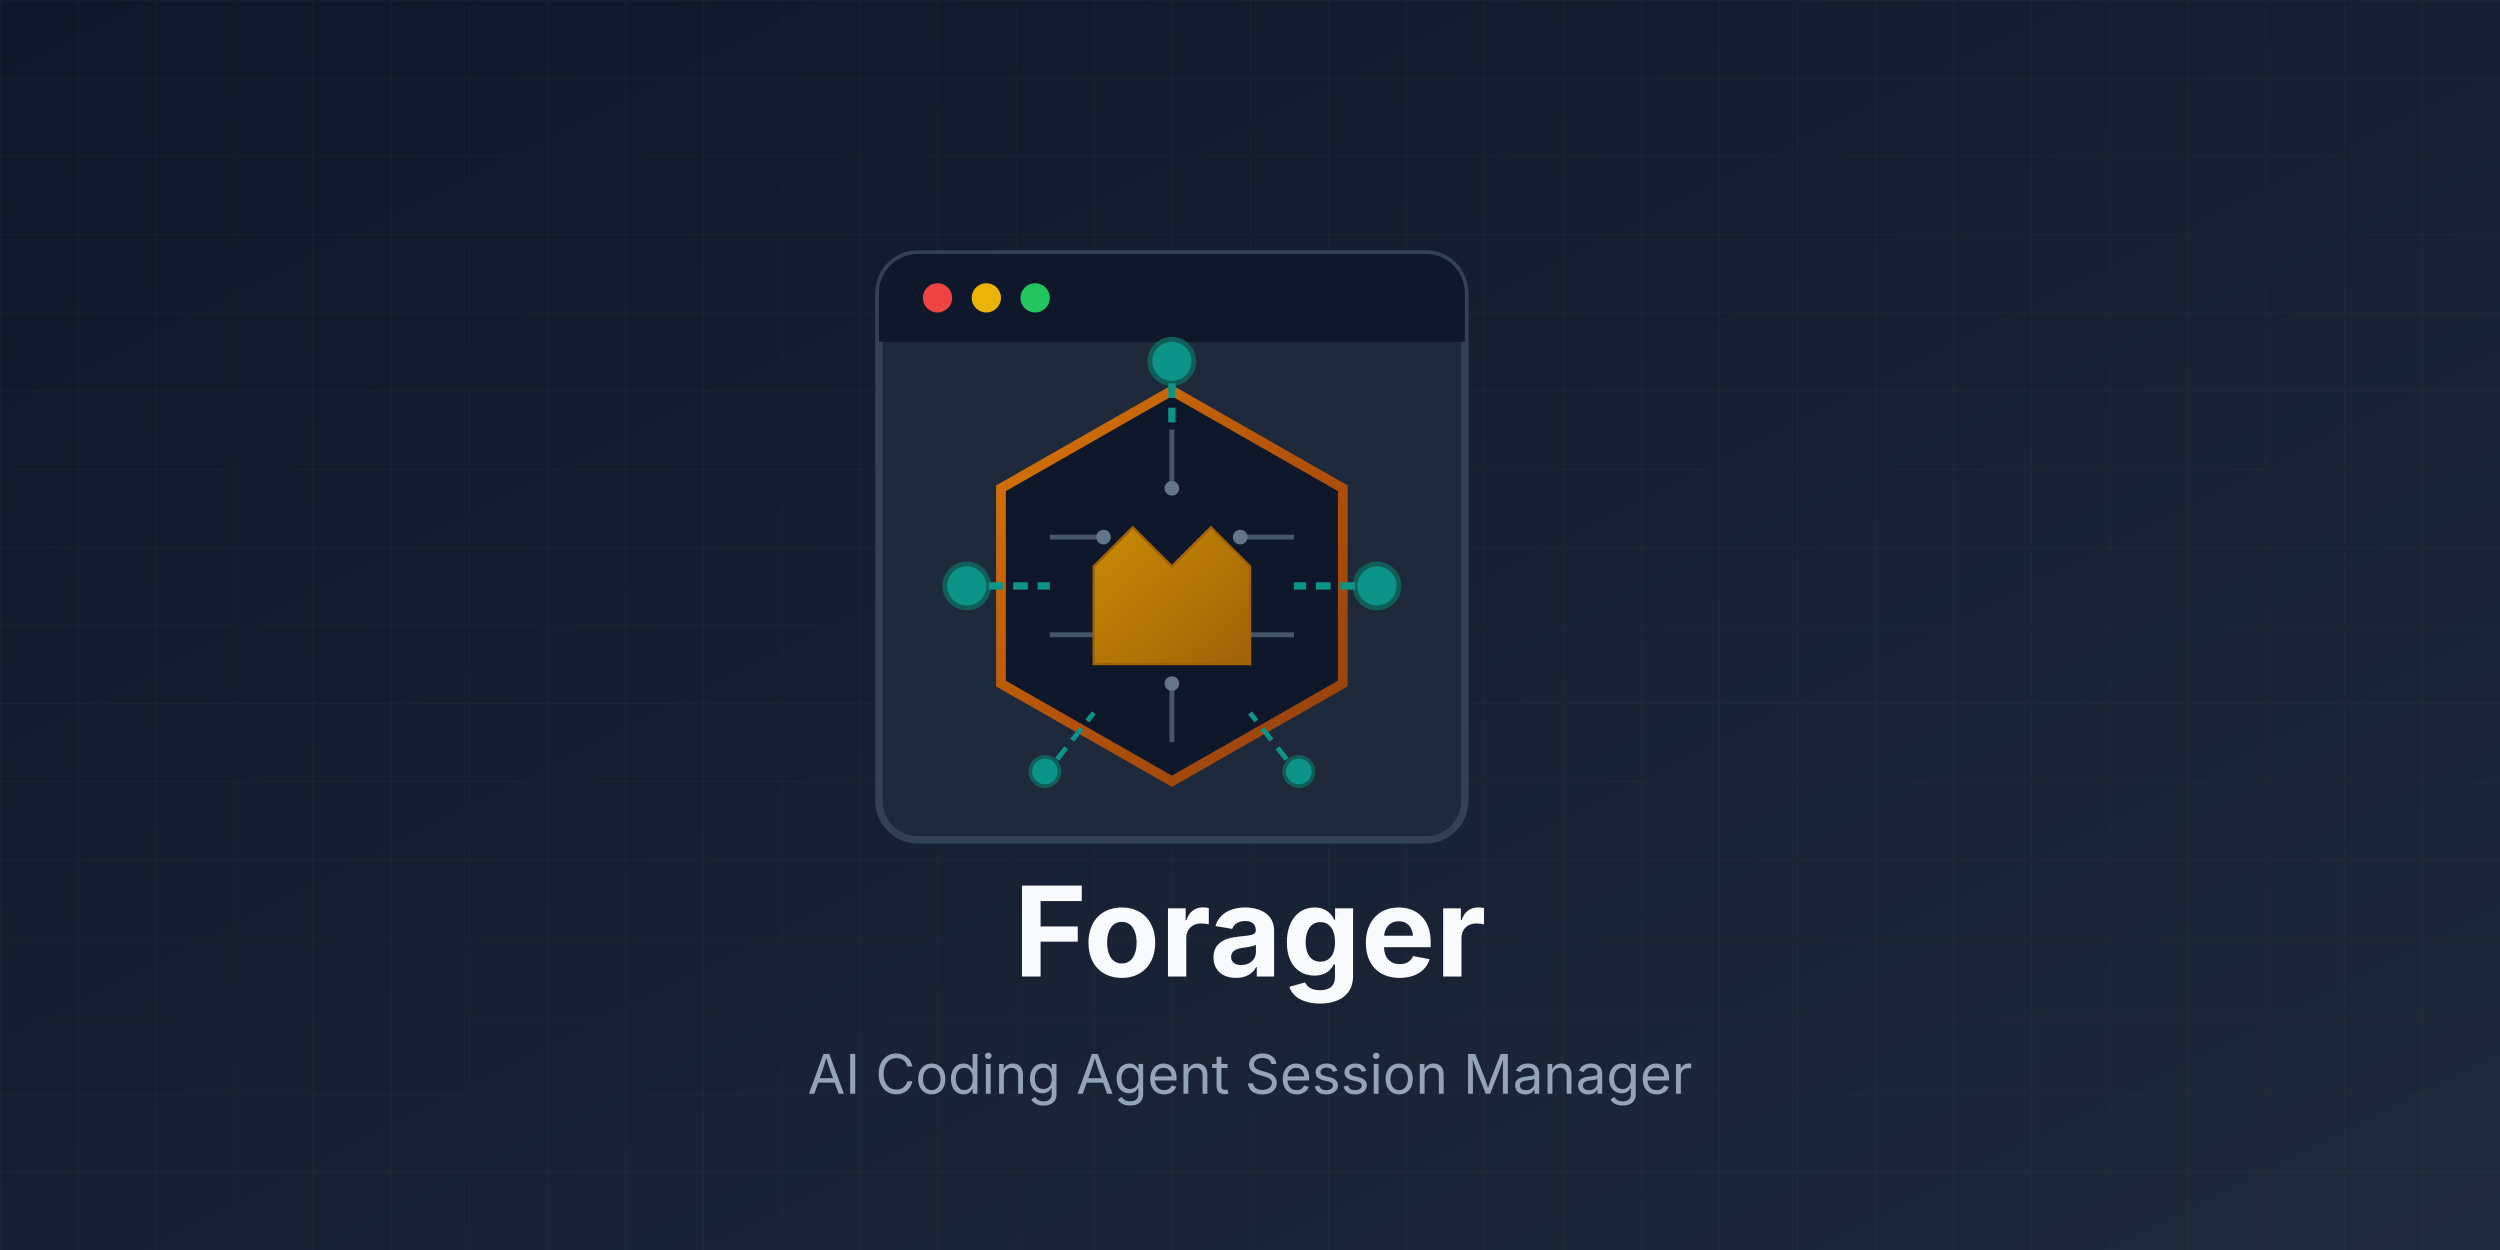
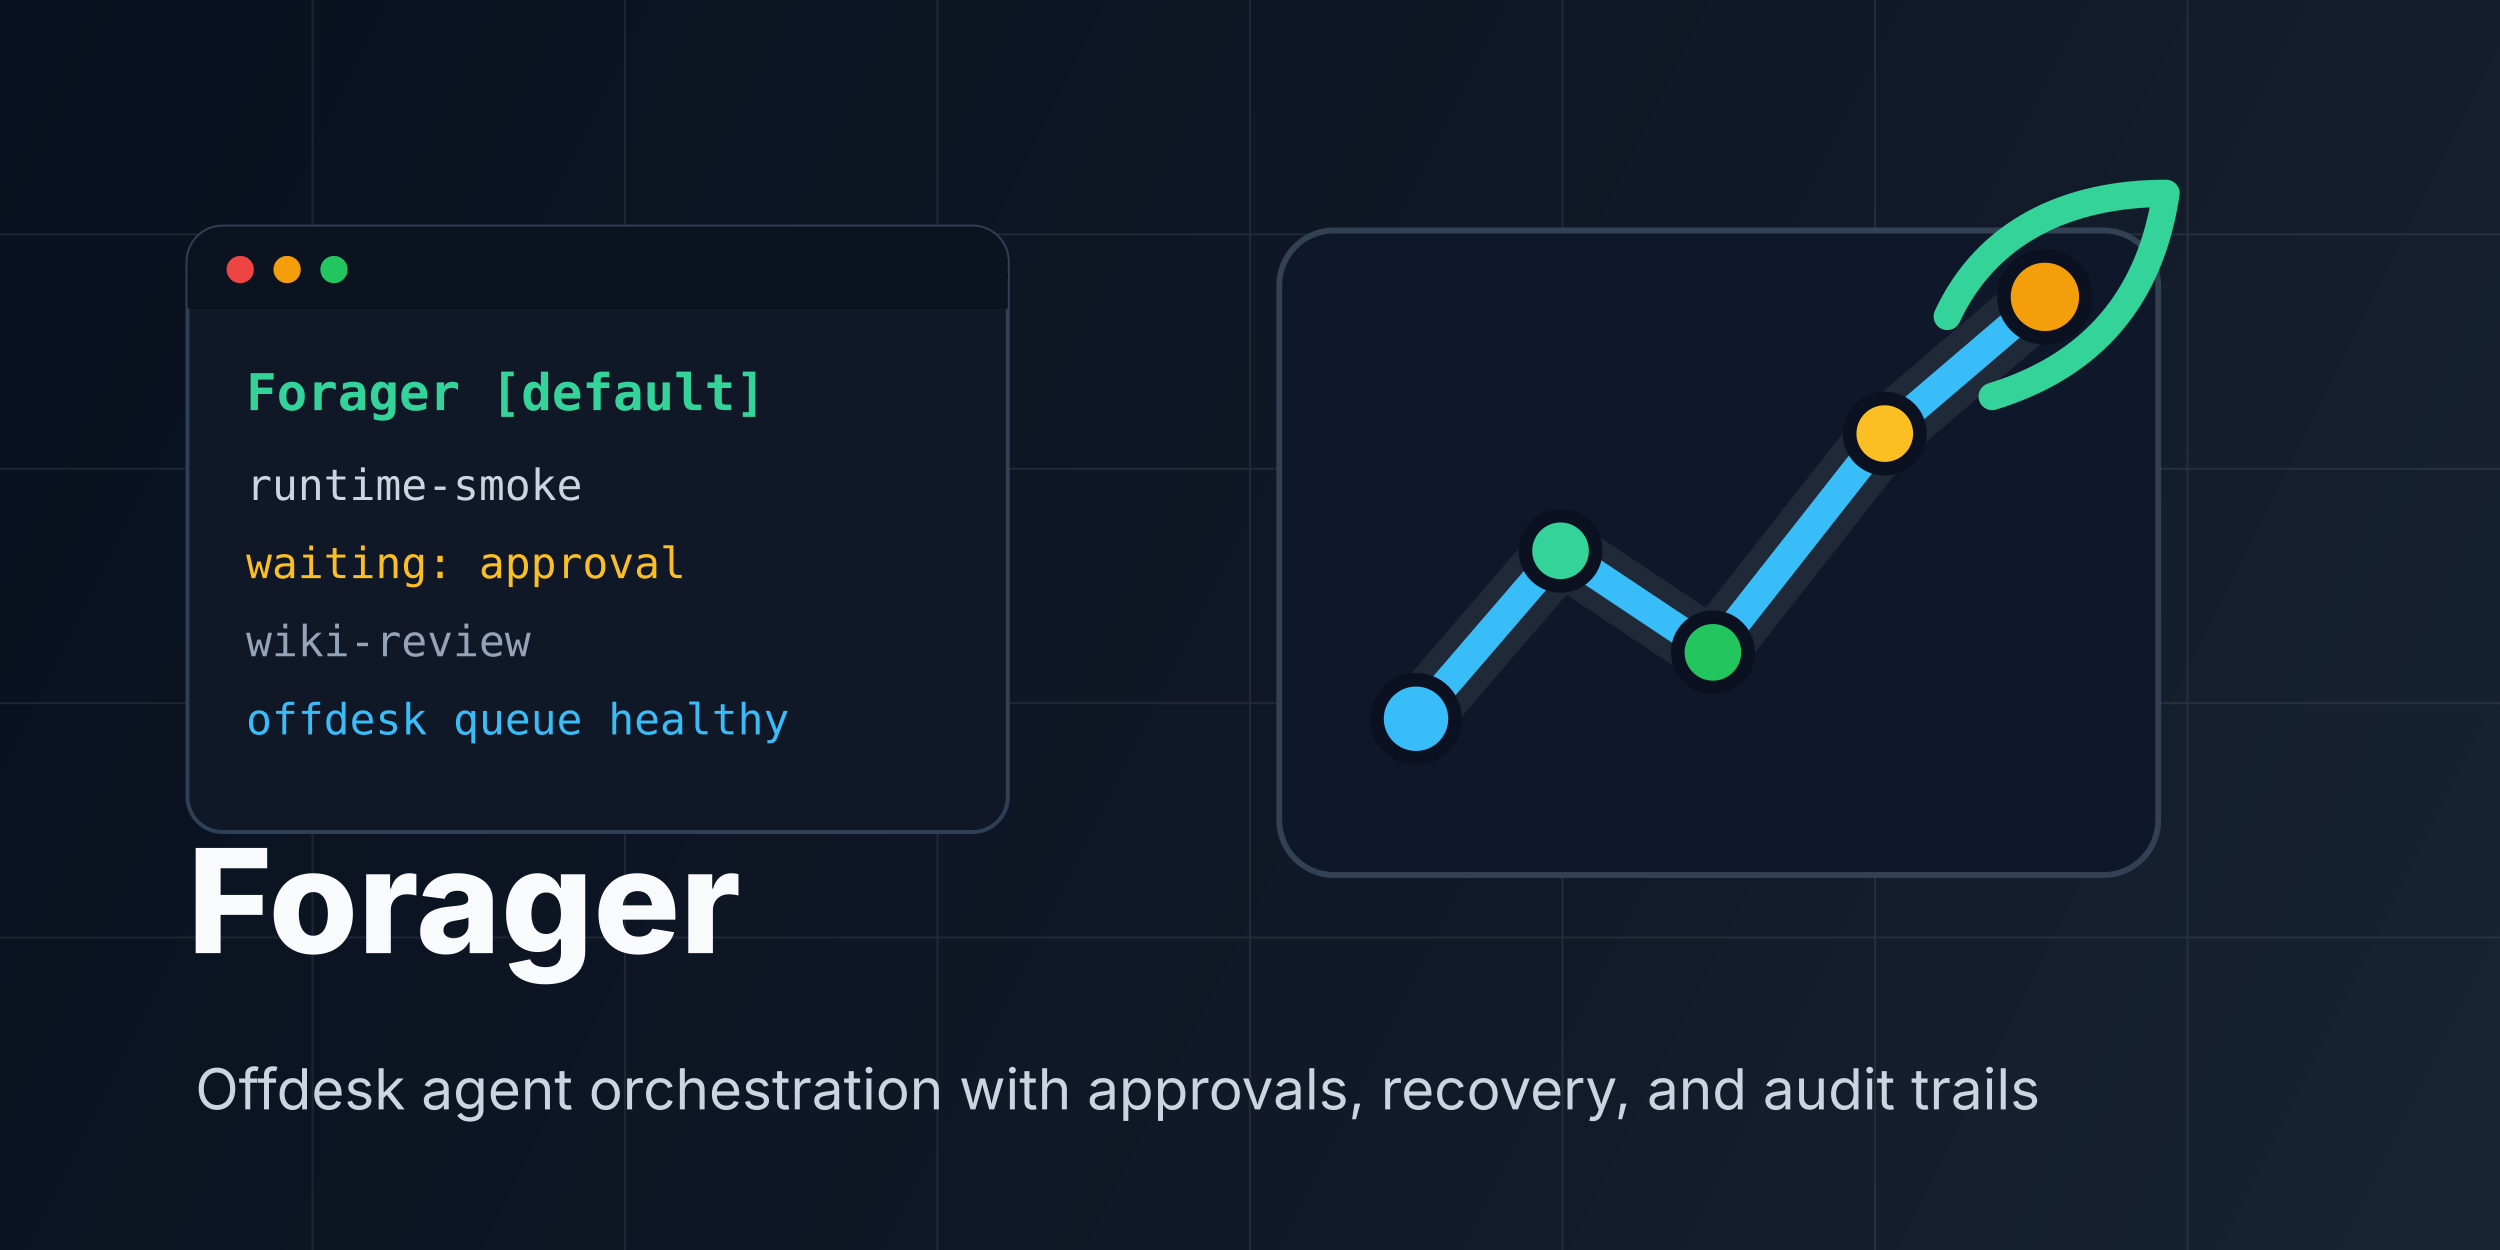
- <svg xmlns="http://www.w3.org/2000/svg" viewBox="0 0 1280 640">
+ <svg xmlns="http://www.w3.org/2000/svg" viewBox="0 0 1280 640" role="img" aria-label="Forager social preview">
  <defs>
-     <linearGradient id="bgGrad" x1="0%" y1="0%" x2="100%" y2="100%">
-       <stop offset="0%" style="stop-color:#0f172a" />
-       <stop offset="100%" style="stop-color:#1e293b" />
+     <linearGradient id="bg" x1="0" y1="0" x2="1280" y2="640" gradientUnits="userSpaceOnUse">
+       <stop offset="0" stop-color="#08111f" />
+       <stop offset="0.58" stop-color="#111827" />
+       <stop offset="1" stop-color="#182433" />
    </linearGradient>
-     <linearGradient id="copperGrad" x1="0%" y1="0%" x2="100%" y2="100%">
-       <stop offset="0%" style="stop-color:#d97706" />
-       <stop offset="50%" style="stop-color:#b45309" />
-       <stop offset="100%" style="stop-color:#92400e" />
-     </linearGradient>
-     <linearGradient id="bronzeGrad" x1="0%" y1="0%" x2="100%" y2="100%">
-       <stop offset="0%" style="stop-color:#ca8a04" />
-       <stop offset="100%" style="stop-color:#a16207" />
+     <linearGradient id="route" x1="720" y1="410" x2="1060" y2="160" gradientUnits="userSpaceOnUse">
+       <stop offset="0" stop-color="#38bdf8" />
+       <stop offset="0.5" stop-color="#34d399" />
+       <stop offset="1" stop-color="#f59e0b" />
    </linearGradient>
  </defs>
-   <rect width="1280" height="640" fill="url(#bgGrad)" />
-   <g opacity="0.05">
-     <pattern id="grid" width="40" height="40" patternUnits="userSpaceOnUse">
-       <path d="M 40 0 L 0 0 0 40" fill="none" stroke="#fff" stroke-width="0.5" />
-     </pattern>
-     <rect width="1280" height="640" fill="url(#grid)" />
+   <rect width="1280" height="640" fill="url(#bg)" />
+   <g opacity="0.08" stroke="#f8fafc">
+     <path d="M0 120h1280M0 240h1280M0 360h1280M0 480h1280" />
+     <path d="M160 0v640M320 0v640M480 0v640M640 0v640M800 0v640M960 0v640M1120 0v640" />
  </g>
-   <g transform="translate(440, 120) scale(2.5)">
-     <rect x="4" y="4" width="120" height="120" rx="8" fill="#1e293b" stroke="#334155" stroke-width="1.5" />
-     <rect x="4" y="4" width="120" height="18" rx="8" fill="#0f172a" />
-     <rect x="4" y="14" width="120" height="8" fill="#0f172a" />
-     <circle cx="16" cy="13" r="3" fill="#ef4444" />
-     <circle cx="26" cy="13" r="3" fill="#eab308" />
-     <circle cx="36" cy="13" r="3" fill="#22c55e" />
-     <g transform="translate(64, 72)">
-       <polygon points="0,-40 35,-20 35,20 0,40 -35,20 -35,-20" fill="#0f172a" stroke="url(#copperGrad)" stroke-width="2" />
-       <path d="M0,-32 L0,-20 M-25,-10 L-14,-10 M25,-10 L14,-10 M-25,10 L-14,10 M25,10 L14,10 M0,20 L0,32" stroke="#475569" stroke-width="1" />
-       <circle cx="0" cy="-20" r="1.5" fill="#64748b" />
-       <circle cx="-14" cy="-10" r="1.5" fill="#64748b" />
-       <circle cx="14" cy="-10" r="1.5" fill="#64748b" />
-       <circle cx="-14" cy="10" r="1.5" fill="#64748b" />
-       <circle cx="14" cy="10" r="1.5" fill="#64748b" />
-       <circle cx="0" cy="20" r="1.5" fill="#64748b" />
-       <path d="M-16,16 L-16,-4 L-8,-12 L0,-4 L8,-12 L16,-4 L16,16 Z" fill="url(#bronzeGrad)" stroke="#a16207" stroke-width="0.5" />
-       <circle cx="0" cy="-46" r="4.5" fill="#0d9488" stroke="#115e59" stroke-width="1" />
-       <path d="M0,-41.5 L0,-32" stroke="#0d9488" stroke-width="1.5" stroke-dasharray="3,2" />
-       <circle cx="42" cy="0" r="4.5" fill="#0d9488" stroke="#115e59" stroke-width="1" />
-       <path d="M37.5,0 L25,0" stroke="#0d9488" stroke-width="1.5" stroke-dasharray="3,2" />
-       <circle cx="-42" cy="0" r="4.5" fill="#0d9488" stroke="#115e59" stroke-width="1" />
-       <path d="M-37.5,0 L-25,0" stroke="#0d9488" stroke-width="1.5" stroke-dasharray="3,2" />
-       <circle cx="26" cy="38" r="3" fill="#0d9488" stroke="#115e59" stroke-width="0.75" />
-       <path d="M23.5,35.5 L16,26" stroke="#0d9488" stroke-width="1" stroke-dasharray="3,2" />
-       <circle cx="-26" cy="38" r="3" fill="#0d9488" stroke="#115e59" stroke-width="0.75" />
-       <path d="M-23.5,35.5 L-16,26" stroke="#0d9488" stroke-width="1" stroke-dasharray="3,2" />
-     </g>
+   <g transform="translate(96 116)">
+     <rect x="0" y="0" width="420" height="310" rx="18" fill="#101827" stroke="#2f4056" stroke-width="2" />
+     <rect x="0" y="0" width="420" height="42" rx="18" fill="#0b1220" />
+     <path d="M0 24h420v18H0z" fill="#0b1220" />
+     <circle cx="27" cy="22" r="7" fill="#ef4444" />
+     <circle cx="51" cy="22" r="7" fill="#f59e0b" />
+     <circle cx="75" cy="22" r="7" fill="#22c55e" />
+     <text x="30" y="94" fill="#34d399" font-family="ui-monospace, SFMono-Regular, Menlo, monospace" font-size="26" font-weight="700">Forager [default]</text>
+     <text x="30" y="140" fill="#cbd5e1" font-family="ui-monospace, SFMono-Regular, Menlo, monospace" font-size="22">runtime-smoke</text>
+     <text x="30" y="180" fill="#fbbf24" font-family="ui-monospace, SFMono-Regular, Menlo, monospace" font-size="22">waiting: approval</text>
+     <text x="30" y="220" fill="#94a3b8" font-family="ui-monospace, SFMono-Regular, Menlo, monospace" font-size="22">wiki-review</text>
+     <text x="30" y="260" fill="#38bdf8" font-family="ui-monospace, SFMono-Regular, Menlo, monospace" font-size="22">offdesk queue healthy</text>
  </g>
-   <text x="640" y="500" text-anchor="middle" fill="#f8fafc" font-family="system-ui, -apple-system, sans-serif" font-size="64" font-weight="bold">Forager</text>
-   <text x="640" y="560" text-anchor="middle" fill="#94a3b8" font-family="system-ui, -apple-system, sans-serif" font-size="28">AI Coding Agent Session Manager</text>
+   <g transform="translate(655 118)">
+     <rect x="0" y="0" width="450" height="330" rx="28" fill="#0f172a" stroke="#334155" stroke-width="3" />
+     <path d="M70 250l74-86 78 52 88-112 82-70" fill="none" stroke="#1f2937" stroke-width="34" stroke-linecap="round" stroke-linejoin="round" />
+     <path d="M70 250l74-86 78 52 88-112 82-70" fill="none" stroke="url(#route)" stroke-width="15" stroke-linecap="round" stroke-linejoin="round" />
+     <circle cx="70" cy="250" r="20" fill="#38bdf8" stroke="#0b1120" stroke-width="7" />
+     <circle cx="144" cy="164" r="18" fill="#34d399" stroke="#0b1120" stroke-width="7" />
+     <circle cx="222" cy="216" r="18" fill="#22c55e" stroke="#0b1120" stroke-width="7" />
+     <circle cx="310" cy="104" r="18" fill="#fbbf24" stroke="#0b1120" stroke-width="7" />
+     <circle cx="392" cy="34" r="21" fill="#f59e0b" stroke="#0b1120" stroke-width="7" />
+     <path d="M342 44c20-43 61-63 112-63-8 53-37 88-89 104" fill="none" stroke="#34d399" stroke-width="14" stroke-linecap="round" stroke-linejoin="round" />
+   </g>
+   <text x="96" y="488" fill="#f8fafc" font-family="Inter, ui-sans-serif, system-ui, sans-serif" font-size="74" font-weight="800">Forager</text>
+   <text x="100" y="568" fill="#cbd5e1" font-family="Inter, ui-sans-serif, system-ui, sans-serif" font-size="29">Offdesk agent orchestration with approvals, recovery, and audit trails</text>
</svg>
